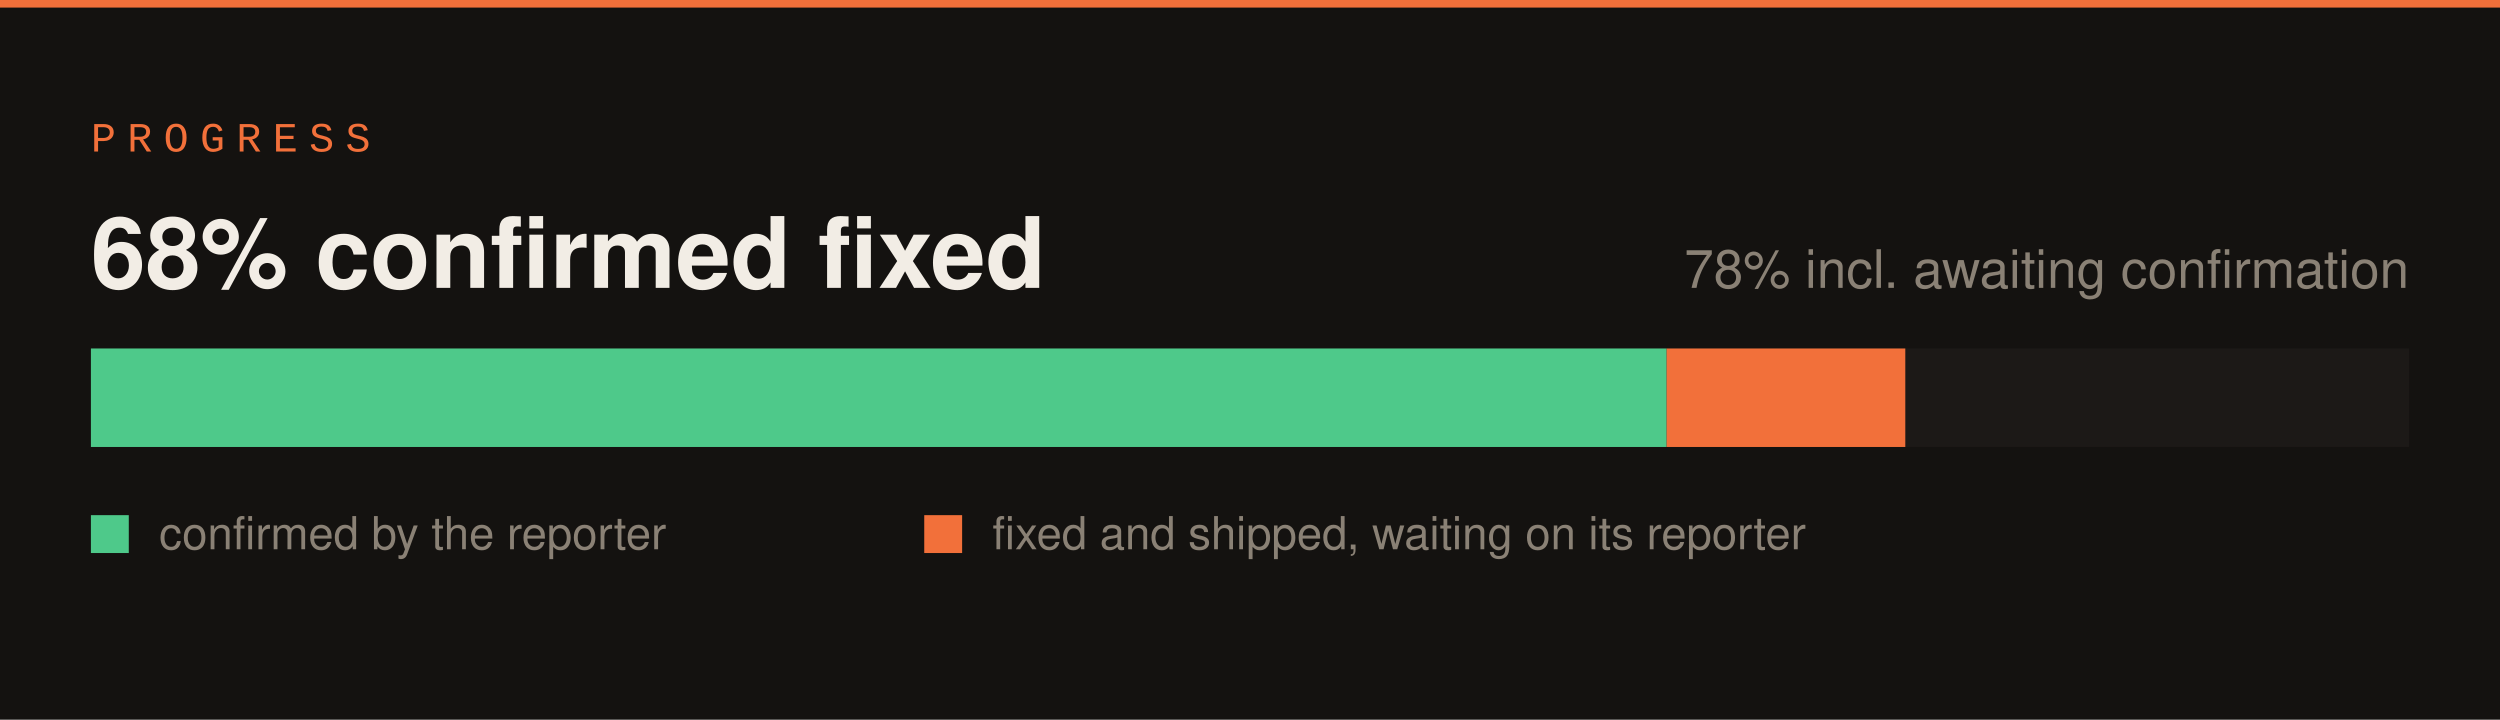
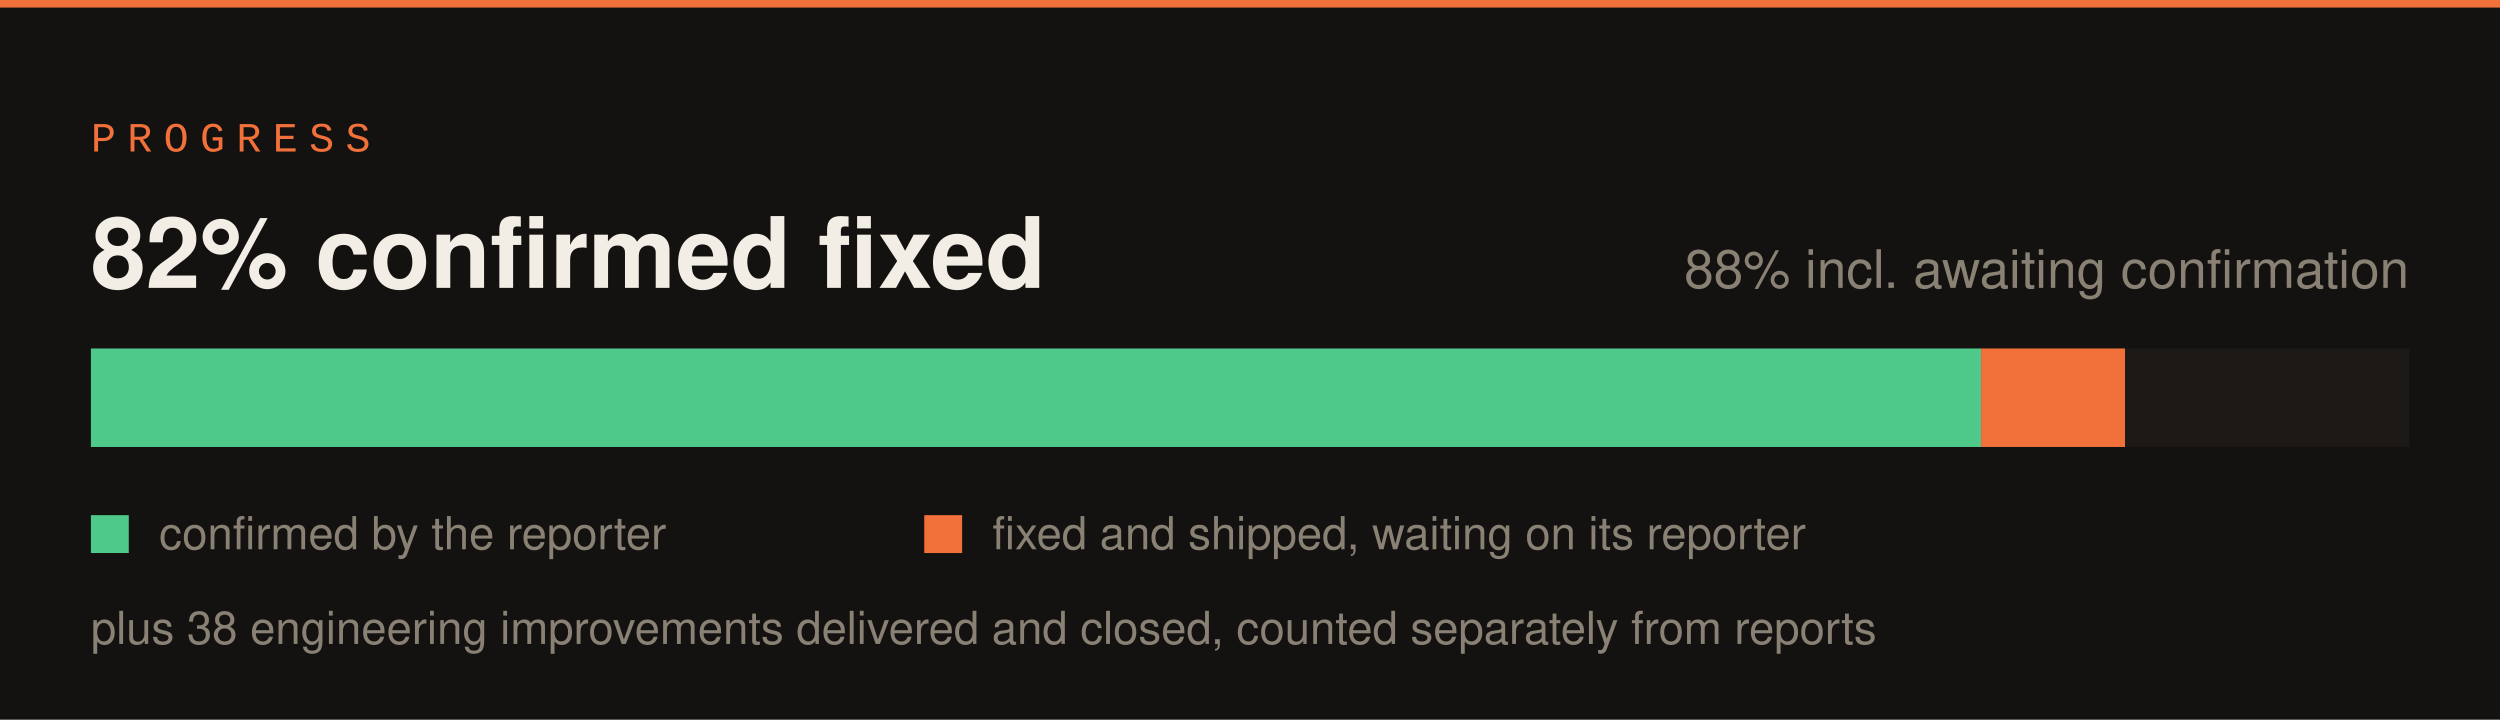
<svg xmlns="http://www.w3.org/2000/svg" width="660" height="190" viewBox="0 0 660 190">
  <rect width="660" height="190" fill="#141210" />
  <rect x="0" y="0" width="660" height="2" fill="#f2703a" />
  <text x="24" y="40" font-family="SFMono-Regular,Consolas,Liberation Mono,monospace" font-size="11" letter-spacing="3" fill="#f2703a">PROGRESS</text>
  <rect x="24" y="92" width="612" height="26" fill="#1c1917" />
-   <rect x="24" y="92" width="416" height="26" fill="#4ec98a" />
-   <rect x="440" y="92" width="63" height="26" fill="#f2703a" />
-   <text x="24" y="76" font-family="-apple-system,Segoe UI,Helvetica,Arial,sans-serif" font-size="26" font-weight="700" fill="#f2ede5">68% confirmed fixed</text>
-   <text x="636" y="76" font-family="-apple-system,Segoe UI,Helvetica,Arial,sans-serif" font-size="14" fill="#8a8175" text-anchor="end">78% incl. awaiting confirmation</text>
+   <rect x="24" y="92" width="499" height="26" fill="#4ec98a" />
+   <rect x="523" y="92" width="38" height="26" fill="#f2703a" />
+   <text x="24" y="76" font-family="-apple-system,Segoe UI,Helvetica,Arial,sans-serif" font-size="26" font-weight="700" fill="#f2ede5">82% confirmed fixed</text>
+   <text x="636" y="76" font-family="-apple-system,Segoe UI,Helvetica,Arial,sans-serif" font-size="14" fill="#8a8175" text-anchor="end">88% incl. awaiting confirmation</text>
  <rect x="24" y="136" width="10" height="10" fill="#4ec98a" />
  <text x="42" y="145" font-family="-apple-system,Segoe UI,Helvetica,Arial,sans-serif" font-size="12" fill="#8a8175">confirmed by the reporter</text>
  <rect x="244" y="136" width="10" height="10" fill="#f2703a" />
  <text x="262" y="145" font-family="-apple-system,Segoe UI,Helvetica,Arial,sans-serif" font-size="12" fill="#8a8175">fixed and shipped, waiting on its reporter</text>
+   <text x="24" y="170" font-family="-apple-system,Segoe UI,Helvetica,Arial,sans-serif" font-size="12" fill="#8a8175">plus 38 engineering improvements delivered and closed, counted separately from reports</text>
</svg>
